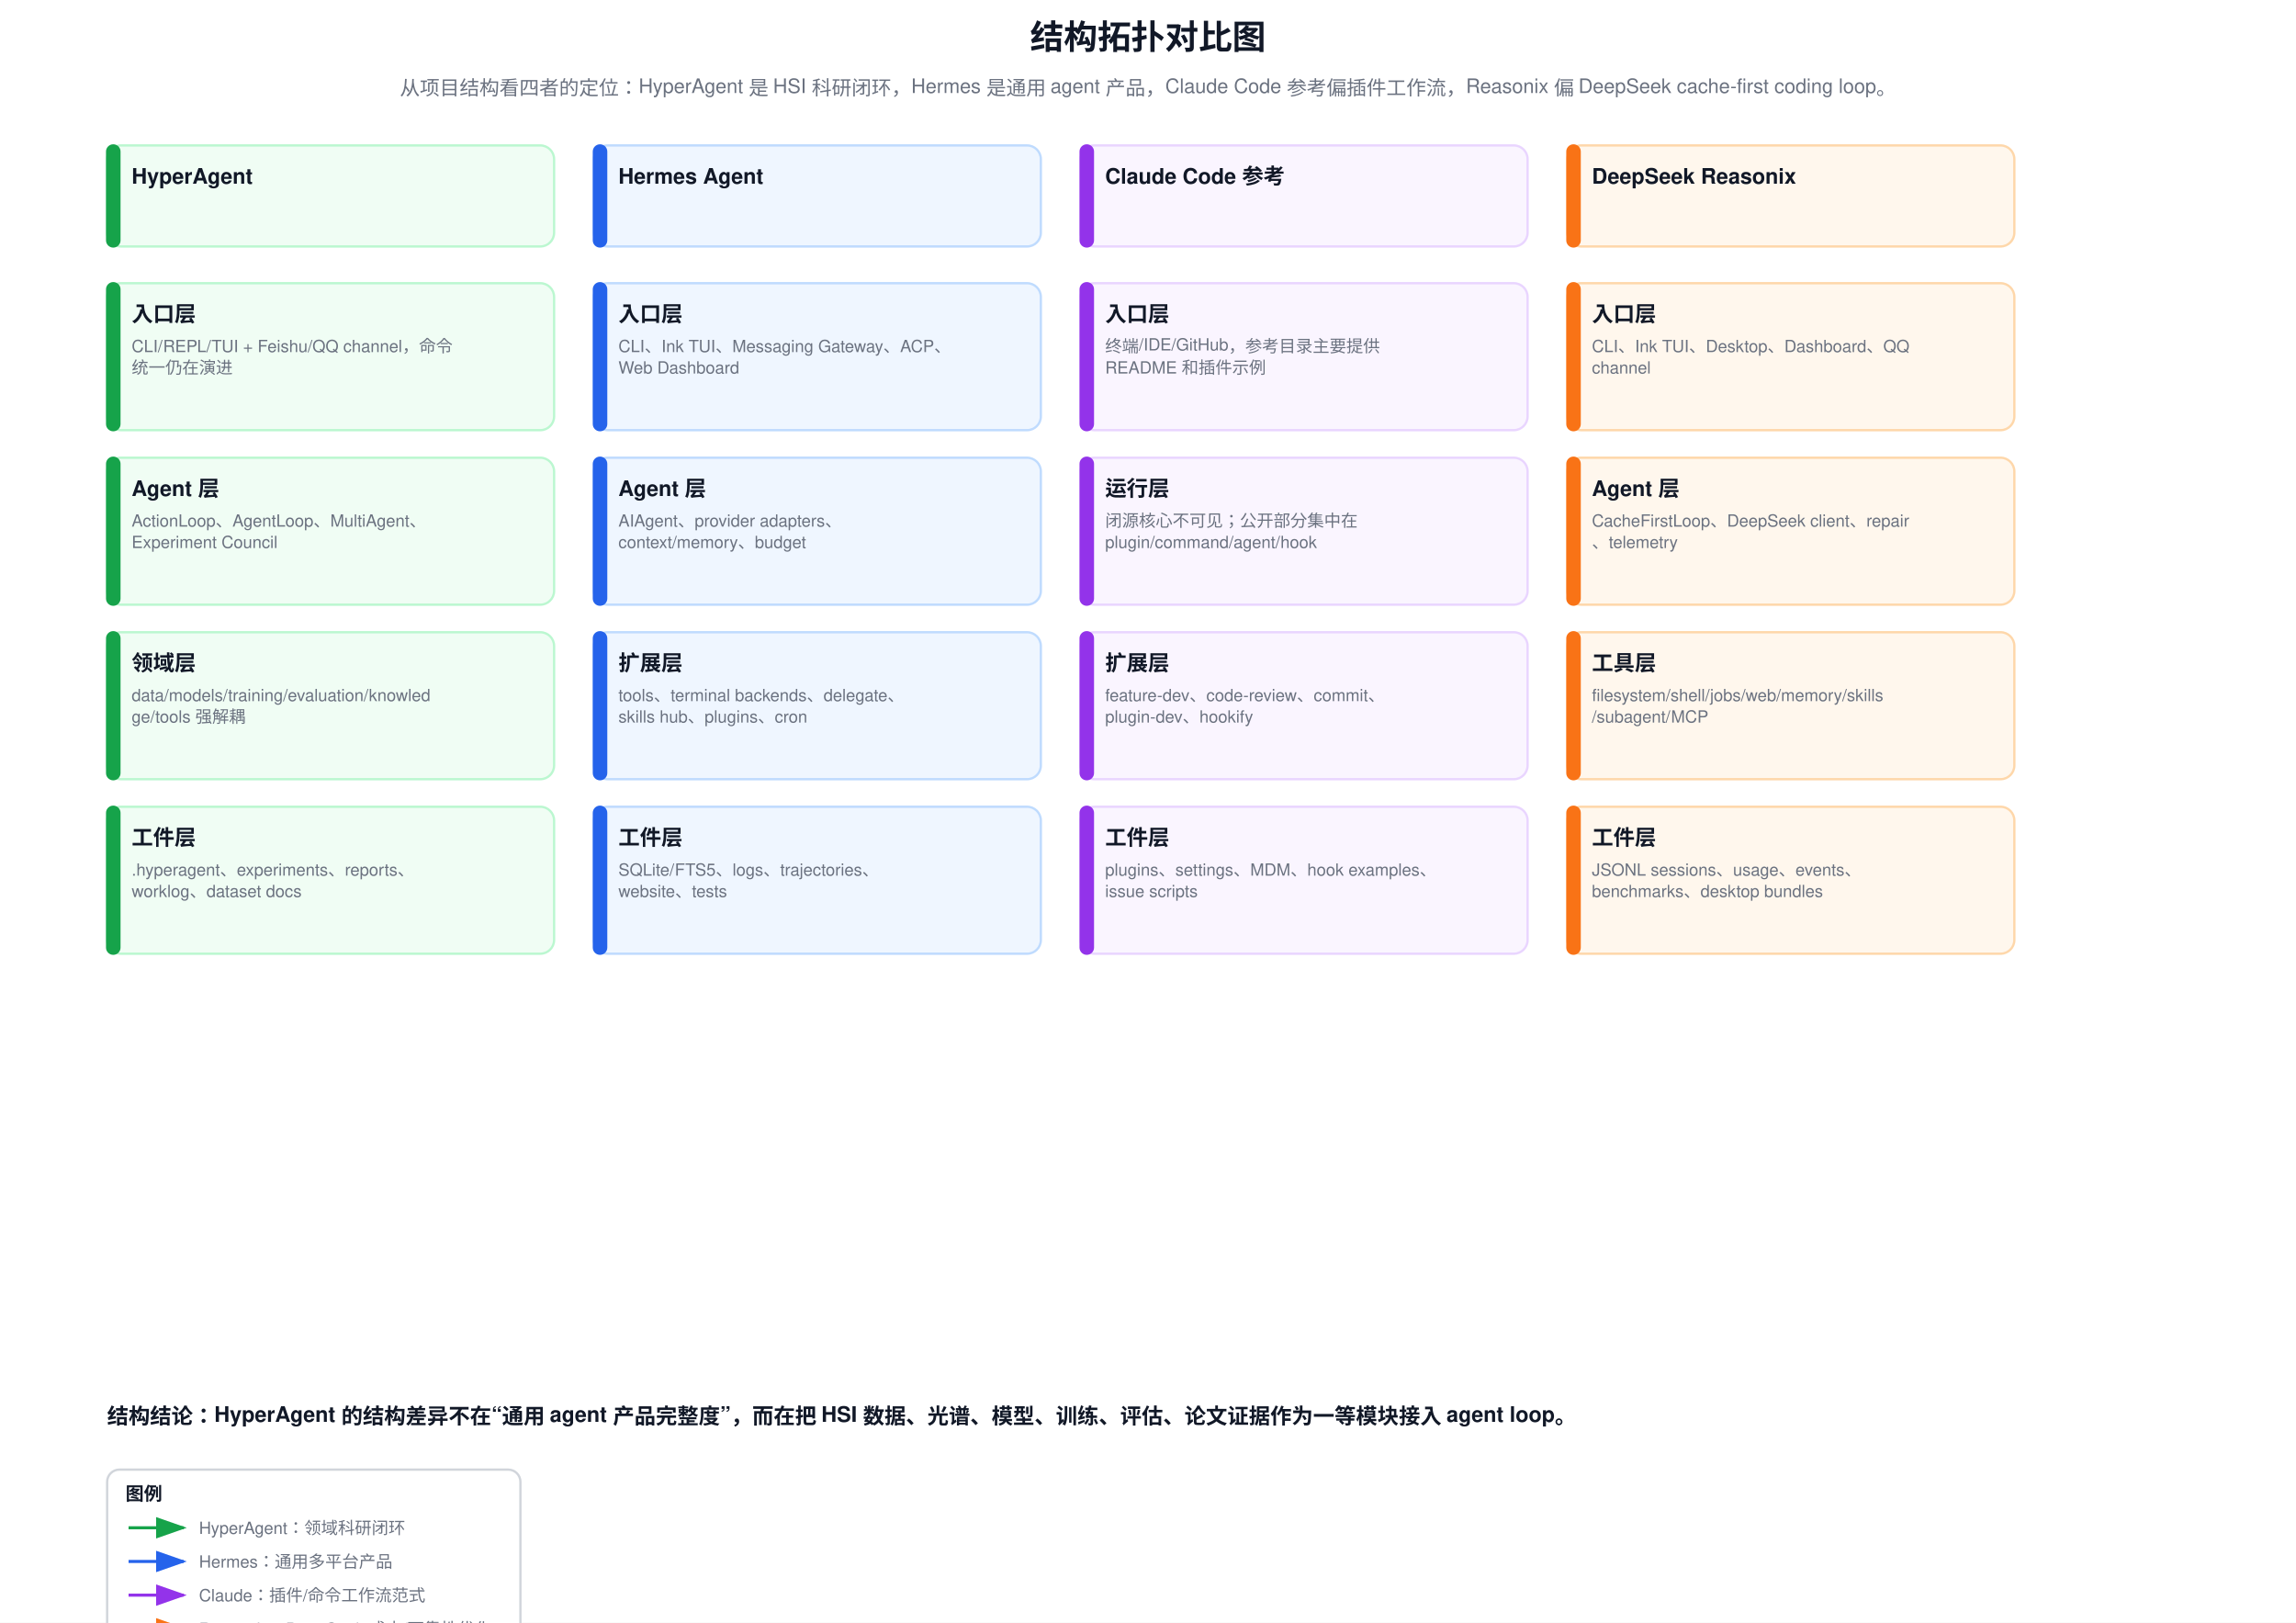
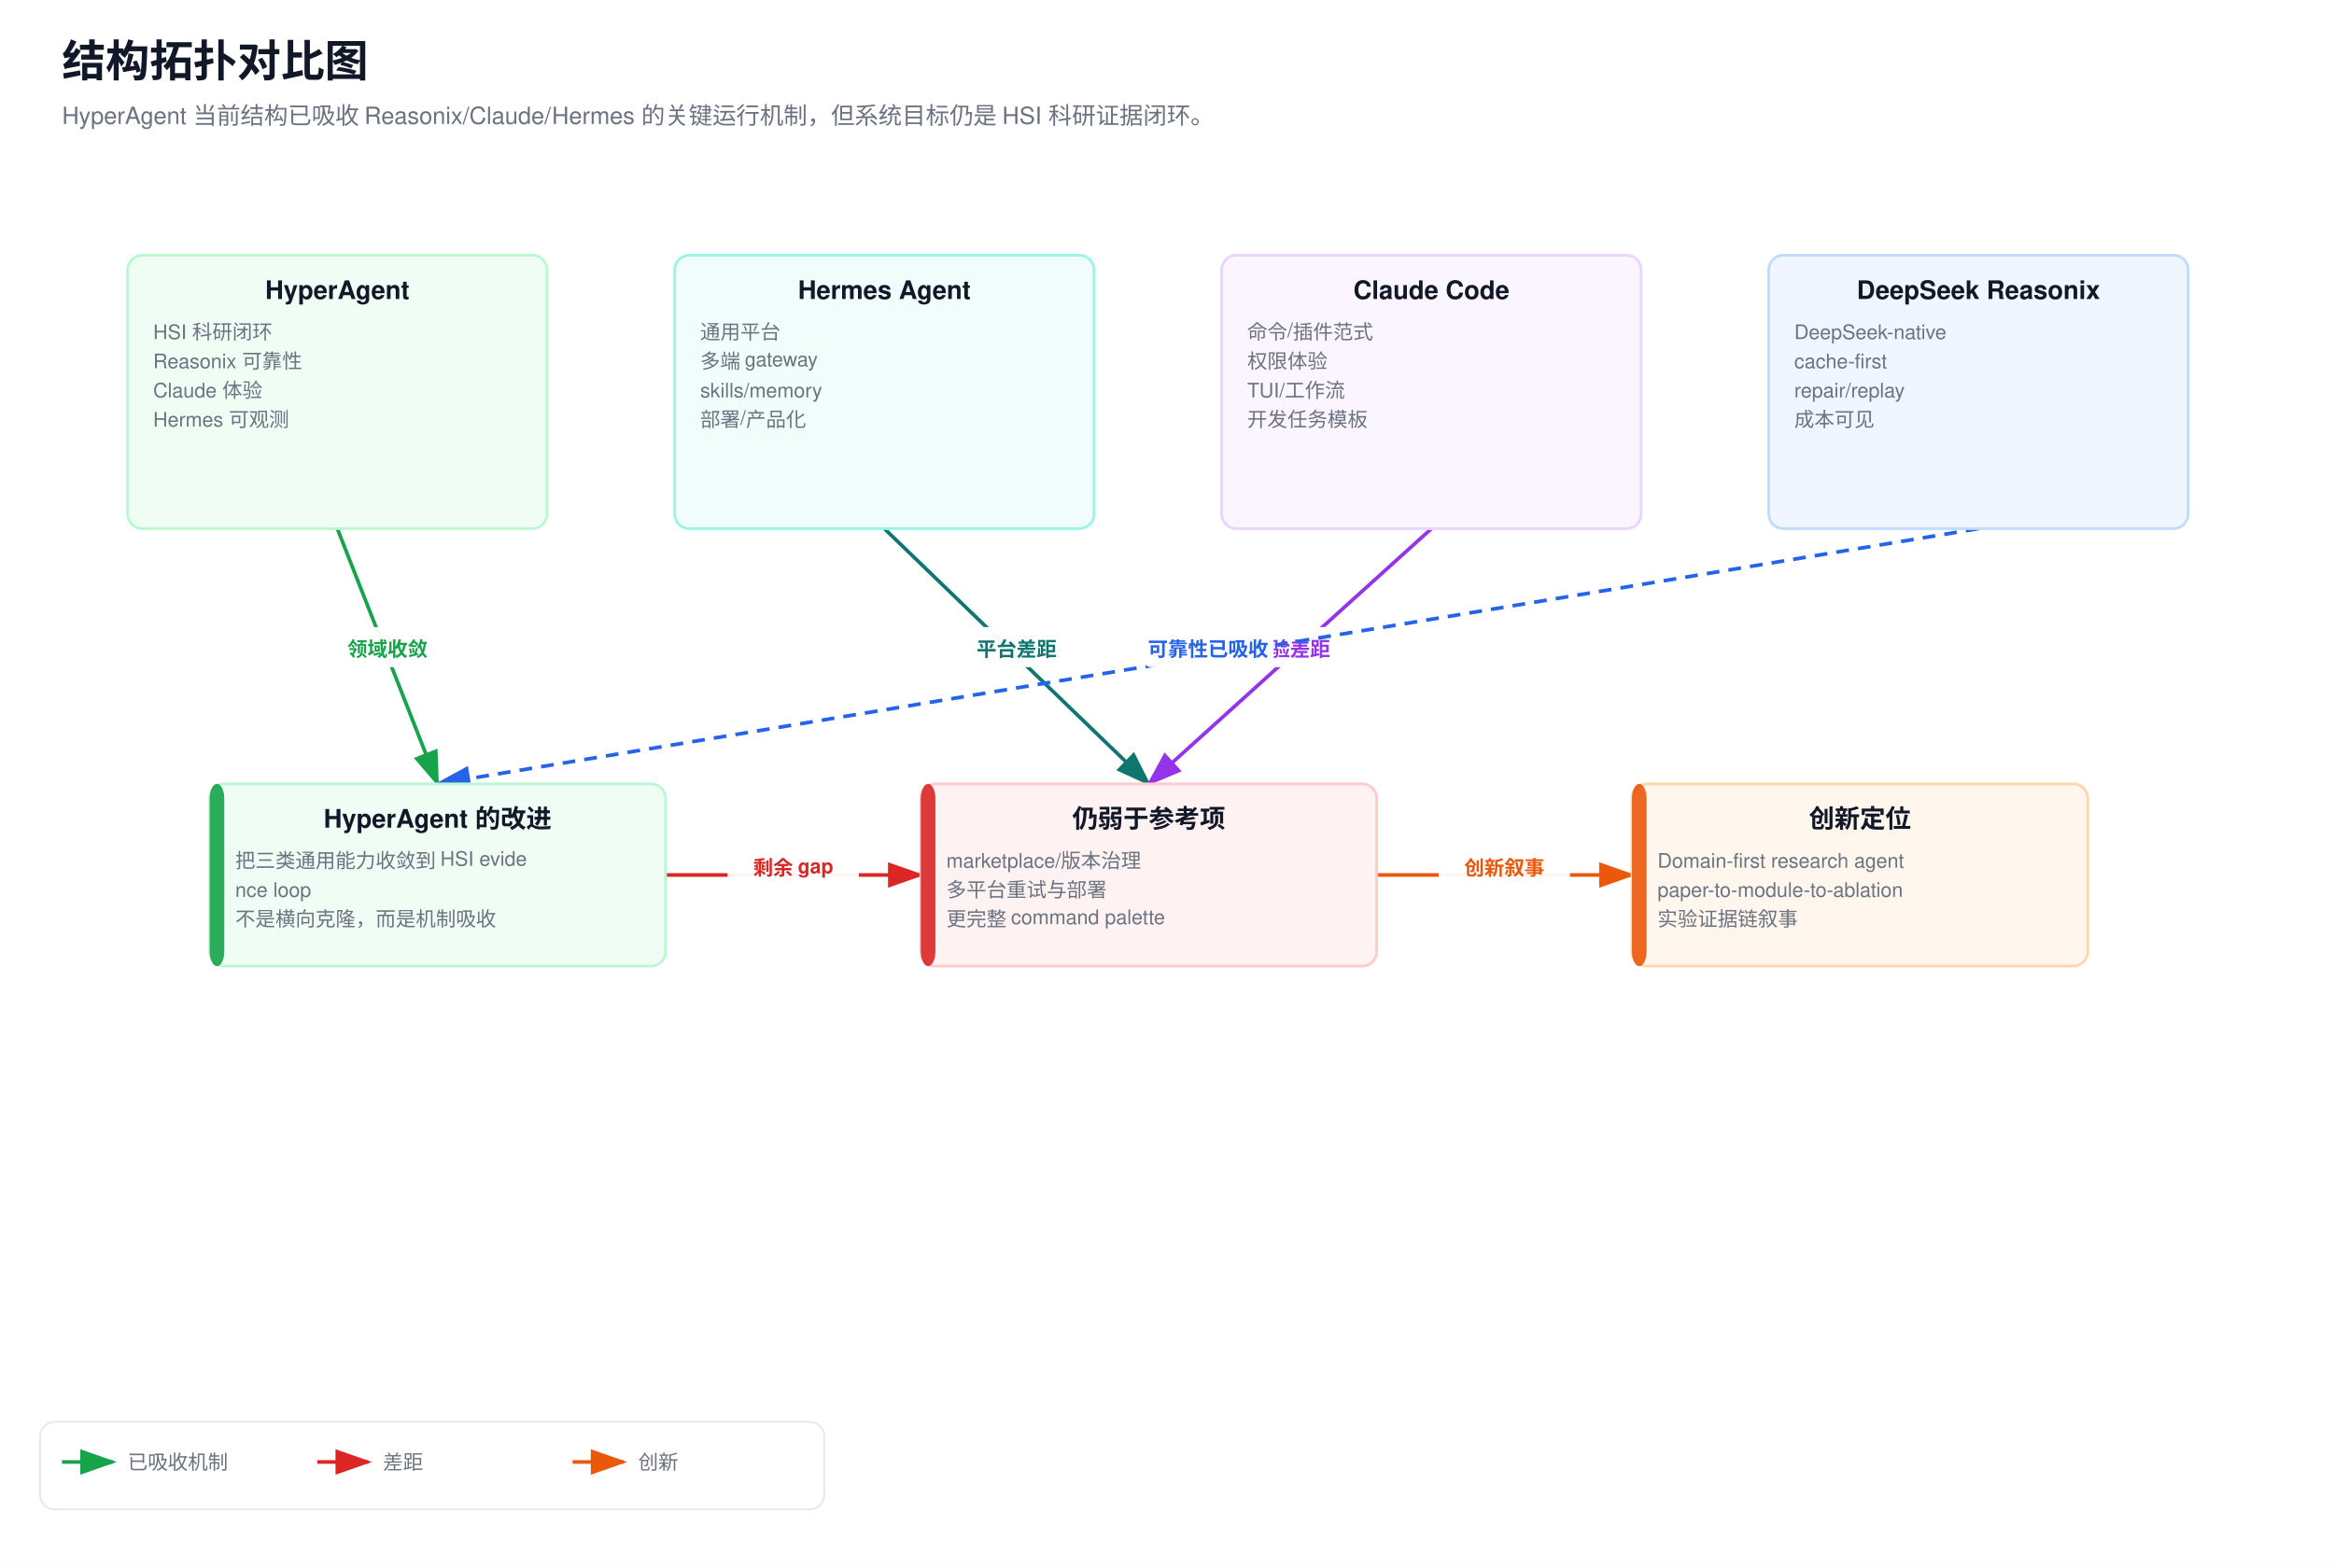
- <svg xmlns="http://www.w3.org/2000/svg" viewBox="0 0 1500 1060" width="1500" height="1060">
-   <style>text { font-family: 'Helvetica Neue', Helvetica, Arial, 'PingFang SC', 'Microsoft YaHei', 'Microsoft JhengHei', 'SimHei', sans-serif; }</style>
+ <svg xmlns="http://www.w3.org/2000/svg" viewBox="0 0 1280 860" width="1280" height="860">
+   <style>text { font-family: 'Helvetica Neue', Helvetica, Arial, 'PingFang SC', 'Microsoft YaHei', 'Microsoft JhengHei', 'SimHei', sans-serif; letter-spacing:0; }</style>
  <defs>
    <marker id="arrow-blue" markerWidth="10" markerHeight="7" refX="9" refY="3.5" orient="auto">
-       <polygon points="0 0,10 3.5,0 7" fill="#2563eb" />
+       <polygon points="0 0, 10 3.5, 0 7" fill="#2563eb" />
    </marker>
    <marker id="arrow-green" markerWidth="10" markerHeight="7" refX="9" refY="3.5" orient="auto">
-       <polygon points="0 0,10 3.5,0 7" fill="#16a34a" />
+       <polygon points="0 0, 10 3.5, 0 7" fill="#16a34a" />
+     </marker>
+     <marker id="arrow-red" markerWidth="10" markerHeight="7" refX="9" refY="3.5" orient="auto">
+       <polygon points="0 0, 10 3.5, 0 7" fill="#dc2626" />
    </marker>
    <marker id="arrow-purple" markerWidth="10" markerHeight="7" refX="9" refY="3.5" orient="auto">
-       <polygon points="0 0,10 3.5,0 7" fill="#9333ea" />
+       <polygon points="0 0, 10 3.5, 0 7" fill="#9333ea" />
    </marker>
    <marker id="arrow-orange" markerWidth="10" markerHeight="7" refX="9" refY="3.5" orient="auto">
-       <polygon points="0 0,10 3.5,0 7" fill="#f97316" />
-     </marker>
-     <marker id="arrow-red" markerWidth="10" markerHeight="7" refX="9" refY="3.5" orient="auto">
-       <polygon points="0 0,10 3.5,0 7" fill="#dc2626" />
-     </marker>
-     <marker id="arrow-gray" markerWidth="10" markerHeight="7" refX="9" refY="3.5" orient="auto">
-       <polygon points="0 0,10 3.5,0 7" fill="#6b7280" />
+       <polygon points="0 0, 10 3.5, 0 7" fill="#ea580c" />
    </marker>
    <marker id="arrow-teal" markerWidth="10" markerHeight="7" refX="9" refY="3.5" orient="auto">
-       <polygon points="0 0,10 3.5,0 7" fill="#0f766e" />
+       <polygon points="0 0, 10 3.5, 0 7" fill="#0f766e" />
    </marker>
  </defs>
-   <rect width="1500" height="1060" fill="#ffffff" />
-   <text x="750.0" y="32" fill="#111827" font-size="22" font-weight="600" text-anchor="middle">结构拓扑对比图</text>
-   <text x="750.0" y="62" fill="#6b7280" font-size="13" text-anchor="middle">从项目结构看四者的定位：HyperAgent 是 HSI 科研闭环，Hermes 是通用 agent 产品，Claude Code 参考偏插件工作流，Reasonix 偏 DeepSeek cache-first coding loop。</text>
-   <rect x="70" y="95" width="292" height="66" rx="9" ry="9" fill="#f0fdf4" stroke="#bbf7d0" stroke-width="1.5" />
-   <rect x="70" y="95" width="8" height="66" rx="4" ry="4" fill="#16a34a" stroke="#16a34a" stroke-width="1.5" />
-   <text x="86" y="120" fill="#111827" font-size="14" font-weight="600">HyperAgent</text>
-   <rect x="70" y="185" width="292" height="96" rx="9" ry="9" fill="#f0fdf4" stroke="#bbf7d0" stroke-width="1.5" />
-   <rect x="70" y="185" width="8" height="96" rx="4" ry="4" fill="#16a34a" stroke="#16a34a" stroke-width="1.5" />
-   <text x="86" y="210" fill="#111827" font-size="14" font-weight="600">入口层</text>
-   <text x="86" y="230" fill="#6b7280" font-size="11">CLI/REPL/TUI + Feishu/QQ channel，命令</text>
-   <text x="86" y="244" fill="#6b7280" font-size="11">统一仍在演进</text>
-   <rect x="70" y="299" width="292" height="96" rx="9" ry="9" fill="#f0fdf4" stroke="#bbf7d0" stroke-width="1.5" />
-   <rect x="70" y="299" width="8" height="96" rx="4" ry="4" fill="#16a34a" stroke="#16a34a" stroke-width="1.5" />
-   <text x="86" y="324" fill="#111827" font-size="14" font-weight="600">Agent 层</text>
-   <text x="86" y="344" fill="#6b7280" font-size="11">ActionLoop、AgentLoop、MultiAgent、</text>
-   <text x="86" y="358" fill="#6b7280" font-size="11">Experiment Council</text>
-   <rect x="70" y="413" width="292" height="96" rx="9" ry="9" fill="#f0fdf4" stroke="#bbf7d0" stroke-width="1.5" />
-   <rect x="70" y="413" width="8" height="96" rx="4" ry="4" fill="#16a34a" stroke="#16a34a" stroke-width="1.5" />
-   <text x="86" y="438" fill="#111827" font-size="14" font-weight="600">领域层</text>
-   <text x="86" y="458" fill="#6b7280" font-size="11">data/models/training/evaluation/knowled</text>
-   <text x="86" y="472" fill="#6b7280" font-size="11">ge/tools 强解耦</text>
-   <rect x="70" y="527" width="292" height="96" rx="9" ry="9" fill="#f0fdf4" stroke="#bbf7d0" stroke-width="1.5" />
-   <rect x="70" y="527" width="8" height="96" rx="4" ry="4" fill="#16a34a" stroke="#16a34a" stroke-width="1.5" />
-   <text x="86" y="552" fill="#111827" font-size="14" font-weight="600">工件层</text>
-   <text x="86" y="572" fill="#6b7280" font-size="11">.hyperagent、experiments、reports、</text>
-   <text x="86" y="586" fill="#6b7280" font-size="11">worklog、dataset docs</text>
-   <rect x="388" y="95" width="292" height="66" rx="9" ry="9" fill="#eff6ff" stroke="#bfdbfe" stroke-width="1.5" />
-   <rect x="388" y="95" width="8" height="66" rx="4" ry="4" fill="#2563eb" stroke="#2563eb" stroke-width="1.5" />
-   <text x="404" y="120" fill="#111827" font-size="14" font-weight="600">Hermes Agent</text>
-   <rect x="388" y="185" width="292" height="96" rx="9" ry="9" fill="#eff6ff" stroke="#bfdbfe" stroke-width="1.5" />
-   <rect x="388" y="185" width="8" height="96" rx="4" ry="4" fill="#2563eb" stroke="#2563eb" stroke-width="1.5" />
-   <text x="404" y="210" fill="#111827" font-size="14" font-weight="600">入口层</text>
-   <text x="404" y="230" fill="#6b7280" font-size="11">CLI、Ink TUI、Messaging Gateway、ACP、</text>
-   <text x="404" y="244" fill="#6b7280" font-size="11">Web Dashboard</text>
-   <rect x="388" y="299" width="292" height="96" rx="9" ry="9" fill="#eff6ff" stroke="#bfdbfe" stroke-width="1.5" />
-   <rect x="388" y="299" width="8" height="96" rx="4" ry="4" fill="#2563eb" stroke="#2563eb" stroke-width="1.5" />
-   <text x="404" y="324" fill="#111827" font-size="14" font-weight="600">Agent 层</text>
-   <text x="404" y="344" fill="#6b7280" font-size="11">AIAgent、provider adapters、</text>
-   <text x="404" y="358" fill="#6b7280" font-size="11">context/memory、budget</text>
-   <rect x="388" y="413" width="292" height="96" rx="9" ry="9" fill="#eff6ff" stroke="#bfdbfe" stroke-width="1.5" />
-   <rect x="388" y="413" width="8" height="96" rx="4" ry="4" fill="#2563eb" stroke="#2563eb" stroke-width="1.5" />
-   <text x="404" y="438" fill="#111827" font-size="14" font-weight="600">扩展层</text>
-   <text x="404" y="458" fill="#6b7280" font-size="11">tools、terminal backends、delegate、</text>
-   <text x="404" y="472" fill="#6b7280" font-size="11">skills hub、plugins、cron</text>
-   <rect x="388" y="527" width="292" height="96" rx="9" ry="9" fill="#eff6ff" stroke="#bfdbfe" stroke-width="1.5" />
-   <rect x="388" y="527" width="8" height="96" rx="4" ry="4" fill="#2563eb" stroke="#2563eb" stroke-width="1.5" />
-   <text x="404" y="552" fill="#111827" font-size="14" font-weight="600">工件层</text>
-   <text x="404" y="572" fill="#6b7280" font-size="11">SQLite/FTS5、logs、trajectories、</text>
-   <text x="404" y="586" fill="#6b7280" font-size="11">website、tests</text>
-   <rect x="706" y="95" width="292" height="66" rx="9" ry="9" fill="#faf5ff" stroke="#e9d5ff" stroke-width="1.5" />
-   <rect x="706" y="95" width="8" height="66" rx="4" ry="4" fill="#9333ea" stroke="#9333ea" stroke-width="1.5" />
-   <text x="722" y="120" fill="#111827" font-size="14" font-weight="600">Claude Code 参考</text>
-   <rect x="706" y="185" width="292" height="96" rx="9" ry="9" fill="#faf5ff" stroke="#e9d5ff" stroke-width="1.5" />
-   <rect x="706" y="185" width="8" height="96" rx="4" ry="4" fill="#9333ea" stroke="#9333ea" stroke-width="1.5" />
-   <text x="722" y="210" fill="#111827" font-size="14" font-weight="600">入口层</text>
-   <text x="722" y="230" fill="#6b7280" font-size="11">终端/IDE/GitHub，参考目录主要提供</text>
-   <text x="722" y="244" fill="#6b7280" font-size="11">README 和插件示例</text>
-   <rect x="706" y="299" width="292" height="96" rx="9" ry="9" fill="#faf5ff" stroke="#e9d5ff" stroke-width="1.5" />
-   <rect x="706" y="299" width="8" height="96" rx="4" ry="4" fill="#9333ea" stroke="#9333ea" stroke-width="1.5" />
-   <text x="722" y="324" fill="#111827" font-size="14" font-weight="600">运行层</text>
-   <text x="722" y="344" fill="#6b7280" font-size="11">闭源核心不可见；公开部分集中在</text>
-   <text x="722" y="358" fill="#6b7280" font-size="11">plugin/command/agent/hook</text>
-   <rect x="706" y="413" width="292" height="96" rx="9" ry="9" fill="#faf5ff" stroke="#e9d5ff" stroke-width="1.5" />
-   <rect x="706" y="413" width="8" height="96" rx="4" ry="4" fill="#9333ea" stroke="#9333ea" stroke-width="1.5" />
-   <text x="722" y="438" fill="#111827" font-size="14" font-weight="600">扩展层</text>
-   <text x="722" y="458" fill="#6b7280" font-size="11">feature-dev、code-review、commit、</text>
-   <text x="722" y="472" fill="#6b7280" font-size="11">plugin-dev、hookify</text>
-   <rect x="706" y="527" width="292" height="96" rx="9" ry="9" fill="#faf5ff" stroke="#e9d5ff" stroke-width="1.5" />
-   <rect x="706" y="527" width="8" height="96" rx="4" ry="4" fill="#9333ea" stroke="#9333ea" stroke-width="1.5" />
-   <text x="722" y="552" fill="#111827" font-size="14" font-weight="600">工件层</text>
-   <text x="722" y="572" fill="#6b7280" font-size="11">plugins、settings、MDM、hook examples、</text>
-   <text x="722" y="586" fill="#6b7280" font-size="11">issue scripts</text>
-   <rect x="1024" y="95" width="292" height="66" rx="9" ry="9" fill="#fff7ed" stroke="#fed7aa" stroke-width="1.5" />
-   <rect x="1024" y="95" width="8" height="66" rx="4" ry="4" fill="#f97316" stroke="#f97316" stroke-width="1.5" />
-   <text x="1040" y="120" fill="#111827" font-size="14" font-weight="600">DeepSeek Reasonix</text>
-   <rect x="1024" y="185" width="292" height="96" rx="9" ry="9" fill="#fff7ed" stroke="#fed7aa" stroke-width="1.5" />
-   <rect x="1024" y="185" width="8" height="96" rx="4" ry="4" fill="#f97316" stroke="#f97316" stroke-width="1.5" />
-   <text x="1040" y="210" fill="#111827" font-size="14" font-weight="600">入口层</text>
-   <text x="1040" y="230" fill="#6b7280" font-size="11">CLI、Ink TUI、Desktop、Dashboard、QQ</text>
-   <text x="1040" y="244" fill="#6b7280" font-size="11">channel</text>
-   <rect x="1024" y="299" width="292" height="96" rx="9" ry="9" fill="#fff7ed" stroke="#fed7aa" stroke-width="1.5" />
-   <rect x="1024" y="299" width="8" height="96" rx="4" ry="4" fill="#f97316" stroke="#f97316" stroke-width="1.5" />
-   <text x="1040" y="324" fill="#111827" font-size="14" font-weight="600">Agent 层</text>
-   <text x="1040" y="344" fill="#6b7280" font-size="11">CacheFirstLoop、DeepSeek client、repair</text>
-   <text x="1040" y="358" fill="#6b7280" font-size="11">、telemetry</text>
-   <rect x="1024" y="413" width="292" height="96" rx="9" ry="9" fill="#fff7ed" stroke="#fed7aa" stroke-width="1.5" />
-   <rect x="1024" y="413" width="8" height="96" rx="4" ry="4" fill="#f97316" stroke="#f97316" stroke-width="1.5" />
-   <text x="1040" y="438" fill="#111827" font-size="14" font-weight="600">工具层</text>
-   <text x="1040" y="458" fill="#6b7280" font-size="11">filesystem/shell/jobs/web/memory/skills</text>
-   <text x="1040" y="472" fill="#6b7280" font-size="11">/subagent/MCP</text>
-   <rect x="1024" y="527" width="292" height="96" rx="9" ry="9" fill="#fff7ed" stroke="#fed7aa" stroke-width="1.5" />
-   <rect x="1024" y="527" width="8" height="96" rx="4" ry="4" fill="#f97316" stroke="#f97316" stroke-width="1.5" />
-   <text x="1040" y="552" fill="#111827" font-size="14" font-weight="600">工件层</text>
-   <text x="1040" y="572" fill="#6b7280" font-size="11">JSONL sessions、usage、events、</text>
-   <text x="1040" y="586" fill="#6b7280" font-size="11">benchmarks、desktop bundles</text>
-   <text x="70" y="930" fill="#111827" font-size="14" font-weight="600">结构结论：HyperAgent 的结构差异不在“通用 agent 产品完整度”，而在把 HSI 数据、光谱、模型、训练、评估、论文证据作为一等模块接入 agent loop。</text>
-   <rect x="70" y="960" width="270" height="112" rx="8" ry="8" fill="#ffffff" stroke="#d1d5db" stroke-width="1.5" />
-   <text x="82" y="980" fill="#111827" font-size="12" font-weight="600">图例</text>
-   <line x1="84" y1="998" x2="120" y2="998" stroke="#16a34a" stroke-width="2" marker-end="url(#arrow-green)" />
-   <text x="130" y="1002" fill="#6b7280" font-size="11">HyperAgent：领域科研闭环</text>
-   <line x1="84" y1="1020" x2="120" y2="1020" stroke="#2563eb" stroke-width="2" marker-end="url(#arrow-blue)" />
-   <text x="130" y="1024" fill="#6b7280" font-size="11">Hermes：通用多平台产品</text>
-   <line x1="84" y1="1042" x2="120" y2="1042" stroke="#9333ea" stroke-width="2" marker-end="url(#arrow-purple)" />
-   <text x="130" y="1046" fill="#6b7280" font-size="11">Claude：插件/命令工作流范式</text>
-   <line x1="84" y1="1064" x2="120" y2="1064" stroke="#f97316" stroke-width="2" marker-end="url(#arrow-orange)" />
-   <text x="130" y="1068" fill="#6b7280" font-size="11">Reasonix：DeepSeek 成本/可靠性优化</text>
+   <rect width="1280" height="860" fill="#ffffff" />
+   <text x="34" y="42" fill="#111827" font-size="24" font-weight="600" text-anchor="start">结构拓扑对比图</text>
+   <text x="34" y="68" fill="#6b7280" font-size="13" text-anchor="start">HyperAgent 当前结构已吸收 Reasonix/Claude/Hermes 的关键运行机制，但系统目标仍是 HSI 科研证据闭环。</text>
+   <line x1="185" y1="290" x2="240" y2="430" stroke="#16a34a" stroke-width="2" fill="none" marker-end="url(#arrow-green)" />
+   <rect x="176.5" y="344.0" width="72" height="22" rx="5" fill="#ffffff" opacity="0.96" />
+   <text x="212.5" y="360.0" fill="#16a34a" font-size="11" font-weight="600" text-anchor="middle">领域收敛</text>
+   <line x1="485" y1="290" x2="630" y2="430" stroke="#0f766e" stroke-width="2" fill="none" marker-end="url(#arrow-teal)" />
+   <rect x="521.5" y="344.0" width="72" height="22" rx="5" fill="#ffffff" opacity="0.96" />
+   <text x="557.5" y="360.0" fill="#0f766e" font-size="11" font-weight="600" text-anchor="middle">平台差距</text>
+   <line x1="785" y1="290" x2="630" y2="430" stroke="#9333ea" stroke-width="2" fill="none" marker-end="url(#arrow-purple)" />
+   <rect x="671.5" y="344.0" width="72" height="22" rx="5" fill="#ffffff" opacity="0.96" />
+   <text x="707.5" y="360.0" fill="#9333ea" font-size="11" font-weight="600" text-anchor="middle">体验差距</text>
+   <line x1="1085" y1="290" x2="240" y2="430" stroke="#2563eb" stroke-width="2" fill="none" marker-end="url(#arrow-blue)" stroke-dasharray="7,5" />
+   <rect x="626.5" y="344.0" width="72" height="22" rx="5" fill="#ffffff" opacity="0.96" />
+   <text x="662.5" y="360.0" fill="#2563eb" font-size="11" font-weight="600" text-anchor="middle">可靠性已吸收</text>
+   <line x1="365" y1="480" x2="505" y2="480" stroke="#dc2626" stroke-width="2" fill="none" marker-end="url(#arrow-red)" />
+   <rect x="399.0" y="464.0" width="72" height="22" rx="5" fill="#ffffff" opacity="0.96" />
+   <text x="435.0" y="480.0" fill="#dc2626" font-size="11" font-weight="600" text-anchor="middle">剩余 gap</text>
+   <line x1="755" y1="480" x2="895" y2="480" stroke="#ea580c" stroke-width="2" fill="none" marker-end="url(#arrow-orange)" />
+   <rect x="789.0" y="464.0" width="72" height="22" rx="5" fill="#ffffff" opacity="0.96" />
+   <text x="825.0" y="480.0" fill="#ea580c" font-size="11" font-weight="600" text-anchor="middle">创新叙事</text>
+   <rect x="70" y="140" width="230" height="150" rx="8" ry="8" fill="#f0fdf4" stroke="#bbf7d0" stroke-width="1.5" />
+   <text x="185.0" y="164" fill="#111827" font-size="14" font-weight="600" text-anchor="middle">HyperAgent</text>
+   <text x="84" y="186" fill="#6b7280" font-size="11" text-anchor="start">HSI 科研闭环</text>
+   <text x="84" y="202" fill="#6b7280" font-size="11" text-anchor="start">Reasonix 可靠性</text>
+   <text x="84" y="218" fill="#6b7280" font-size="11" text-anchor="start">Claude 体验</text>
+   <text x="84" y="234" fill="#6b7280" font-size="11" text-anchor="start">Hermes 可观测</text>
+   <rect x="370" y="140" width="230" height="150" rx="8" ry="8" fill="#f0fdfa" stroke="#99f6e4" stroke-width="1.5" />
+   <text x="485.0" y="164" fill="#111827" font-size="14" font-weight="600" text-anchor="middle">Hermes Agent</text>
+   <text x="384" y="186" fill="#6b7280" font-size="11" text-anchor="start">通用平台</text>
+   <text x="384" y="202" fill="#6b7280" font-size="11" text-anchor="start">多端 gateway</text>
+   <text x="384" y="218" fill="#6b7280" font-size="11" text-anchor="start">skills/memory</text>
+   <text x="384" y="234" fill="#6b7280" font-size="11" text-anchor="start">部署/产品化</text>
+   <rect x="670" y="140" width="230" height="150" rx="8" ry="8" fill="#faf5ff" stroke="#e9d5ff" stroke-width="1.5" />
+   <text x="785.0" y="164" fill="#111827" font-size="14" font-weight="600" text-anchor="middle">Claude Code</text>
+   <text x="684" y="186" fill="#6b7280" font-size="11" text-anchor="start">命令/插件范式</text>
+   <text x="684" y="202" fill="#6b7280" font-size="11" text-anchor="start">权限体验</text>
+   <text x="684" y="218" fill="#6b7280" font-size="11" text-anchor="start">TUI/工作流</text>
+   <text x="684" y="234" fill="#6b7280" font-size="11" text-anchor="start">开发任务模板</text>
+   <rect x="970" y="140" width="230" height="150" rx="8" ry="8" fill="#eff6ff" stroke="#bfdbfe" stroke-width="1.5" />
+   <text x="1085.0" y="164" fill="#111827" font-size="14" font-weight="600" text-anchor="middle">DeepSeek Reasonix</text>
+   <text x="984" y="186" fill="#6b7280" font-size="11" text-anchor="start">DeepSeek-native</text>
+   <text x="984" y="202" fill="#6b7280" font-size="11" text-anchor="start">cache-first</text>
+   <text x="984" y="218" fill="#6b7280" font-size="11" text-anchor="start">repair/replay</text>
+   <text x="984" y="234" fill="#6b7280" font-size="11" text-anchor="start">成本可见</text>
+   <rect x="115" y="430" width="250" height="100" rx="8" ry="8" fill="#f0fdf4" stroke="#bbf7d0" stroke-width="1.5" />
+   <rect x="115" y="430" width="8" height="100" rx="8" fill="#16a34a" opacity="0.9" />
+   <text x="240.0" y="454" fill="#111827" font-size="14" font-weight="600" text-anchor="middle">HyperAgent 的改进</text>
+   <text x="129" y="476" fill="#6b7280" font-size="11" text-anchor="start">把三类通用能力收敛到 HSI evide</text>
+   <text x="129" y="492" fill="#6b7280" font-size="11" text-anchor="start">nce loop</text>
+   <text x="129" y="508" fill="#6b7280" font-size="11" text-anchor="start">不是横向克隆，而是机制吸收</text>
+   <rect x="505" y="430" width="250" height="100" rx="8" ry="8" fill="#fef2f2" stroke="#fecaca" stroke-width="1.5" />
+   <rect x="505" y="430" width="8" height="100" rx="8" fill="#dc2626" opacity="0.9" />
+   <text x="630.0" y="454" fill="#111827" font-size="14" font-weight="600" text-anchor="middle">仍弱于参考项</text>
+   <text x="519" y="476" fill="#6b7280" font-size="11" text-anchor="start">marketplace/版本治理</text>
+   <text x="519" y="492" fill="#6b7280" font-size="11" text-anchor="start">多平台重试与部署</text>
+   <text x="519" y="508" fill="#6b7280" font-size="11" text-anchor="start">更完整 command palette</text>
+   <rect x="895" y="430" width="250" height="100" rx="8" ry="8" fill="#fff7ed" stroke="#fed7aa" stroke-width="1.5" />
+   <rect x="895" y="430" width="8" height="100" rx="8" fill="#ea580c" opacity="0.9" />
+   <text x="1020.0" y="454" fill="#111827" font-size="14" font-weight="600" text-anchor="middle">创新定位</text>
+   <text x="909" y="476" fill="#6b7280" font-size="11" text-anchor="start">Domain-first research agent</text>
+   <text x="909" y="492" fill="#6b7280" font-size="11" text-anchor="start">paper-to-module-to-ablation</text>
+   <text x="909" y="508" fill="#6b7280" font-size="11" text-anchor="start">实验证据链叙事</text>
+   <rect x="22" y="780" width="430" height="48" rx="8" fill="#ffffff" stroke="#e5e7eb" />
+   <line x1="34" y1="802" x2="62" y2="802" stroke="#16a34a" stroke-width="2" marker-end="url(#arrow-green)" />
+   <text x="70" y="806" fill="#6b7280" font-size="11" text-anchor="start">已吸收机制</text>
+   <line x1="174" y1="802" x2="202" y2="802" stroke="#dc2626" stroke-width="2" marker-end="url(#arrow-red)" />
+   <text x="210" y="806" fill="#6b7280" font-size="11" text-anchor="start">差距</text>
+   <line x1="314" y1="802" x2="342" y2="802" stroke="#ea580c" stroke-width="2" marker-end="url(#arrow-orange)" />
+   <text x="350" y="806" fill="#6b7280" font-size="11" text-anchor="start">创新</text>
</svg>
